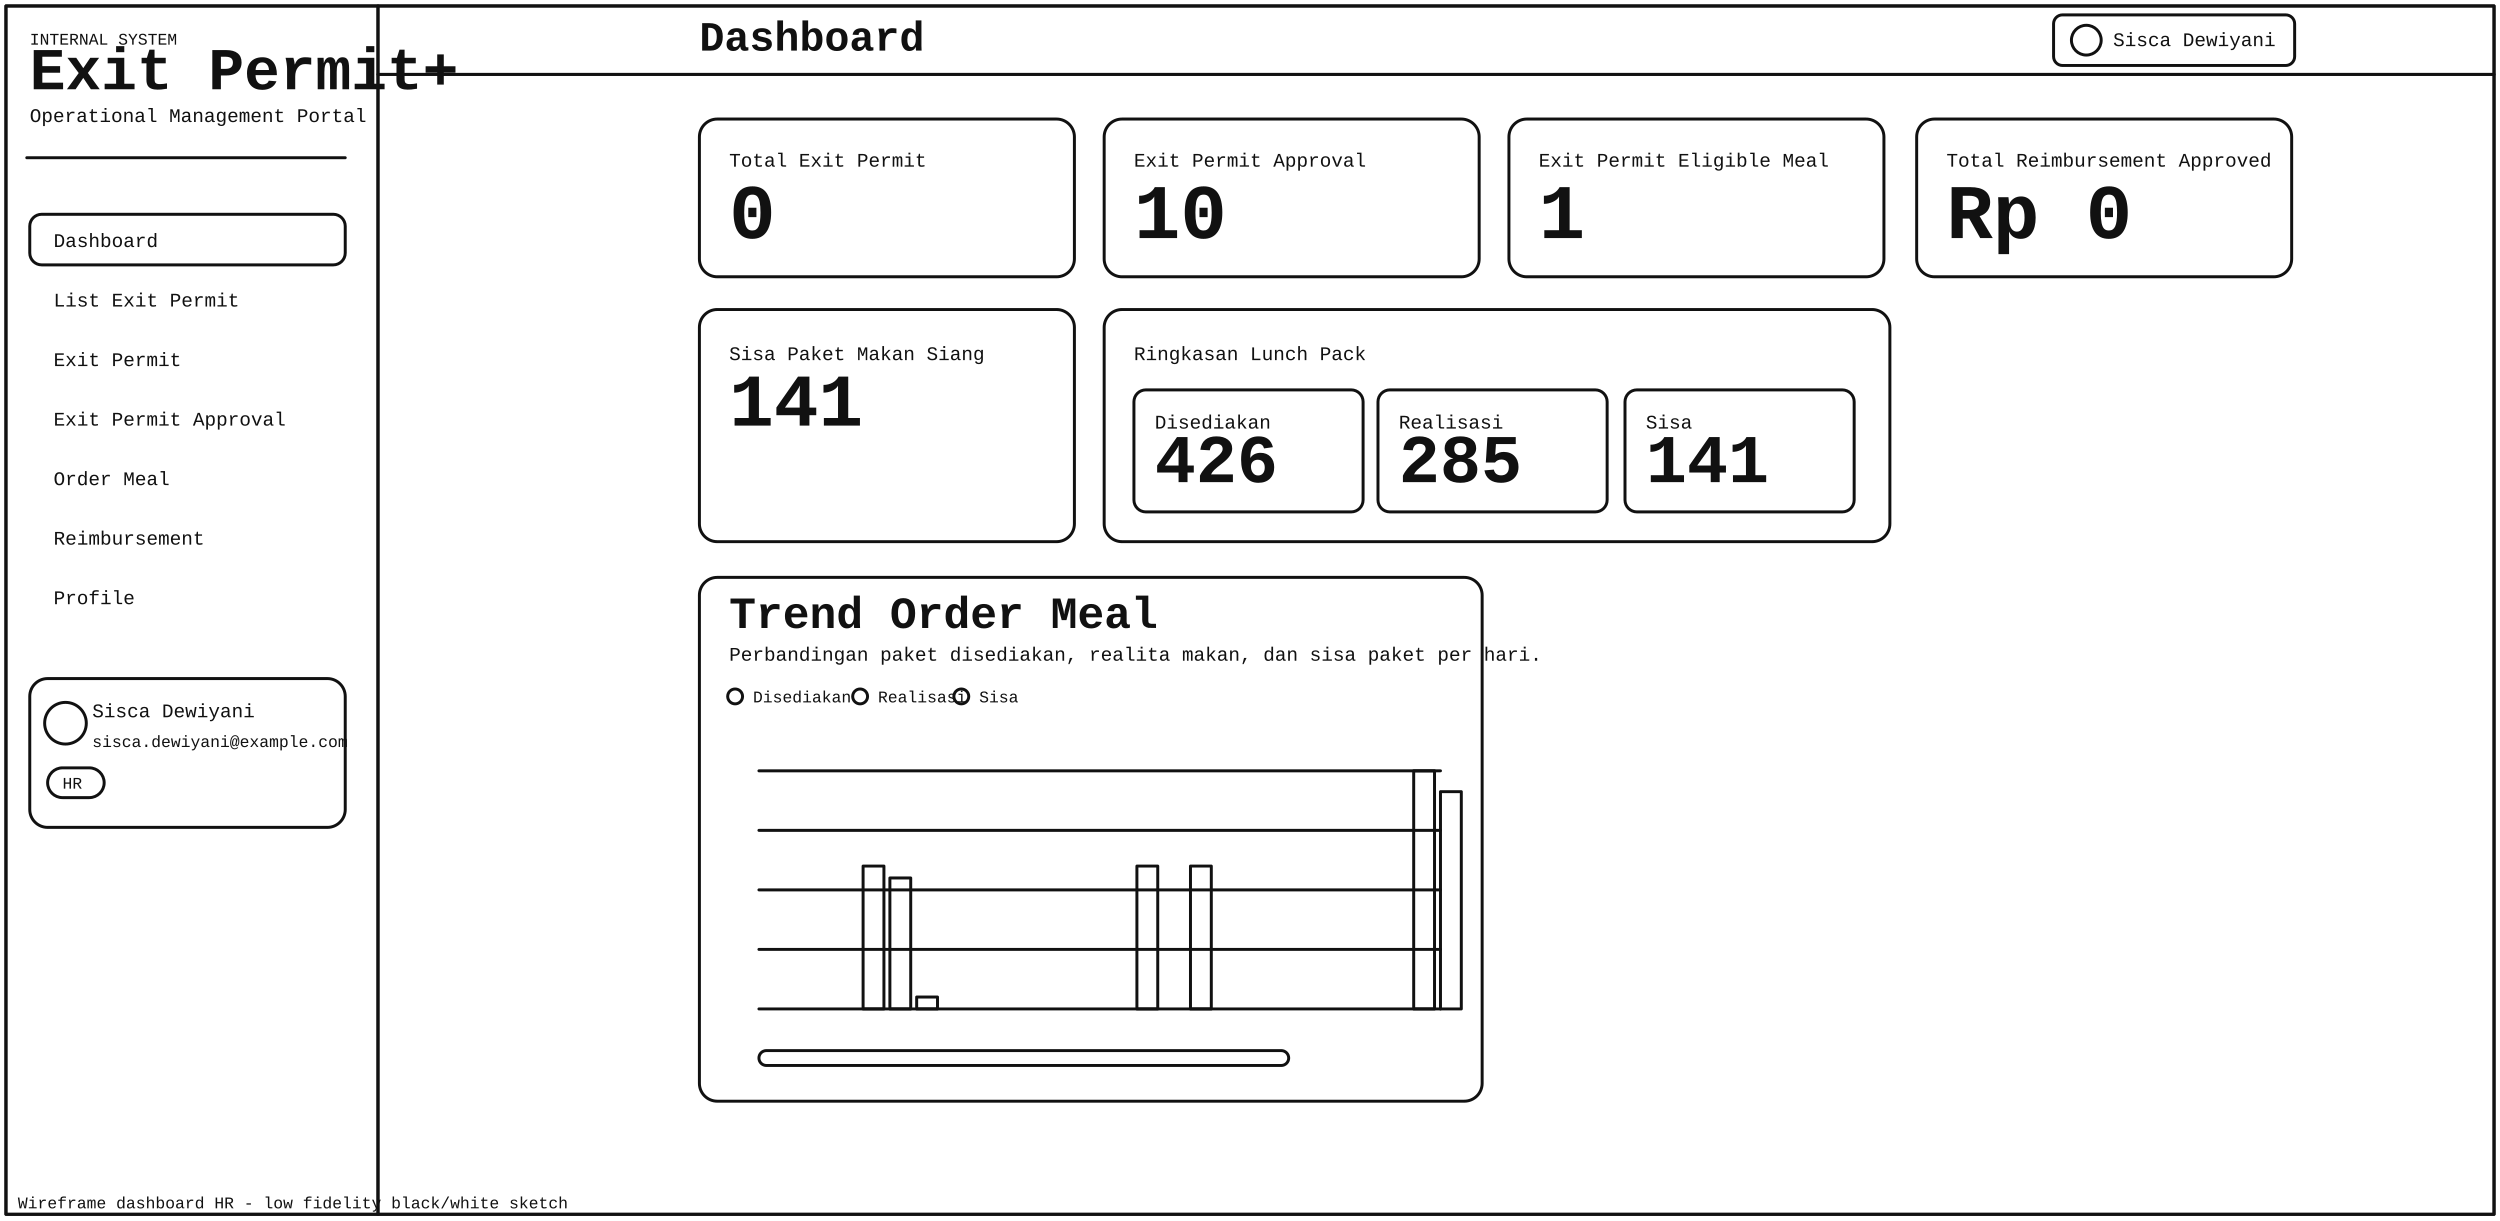
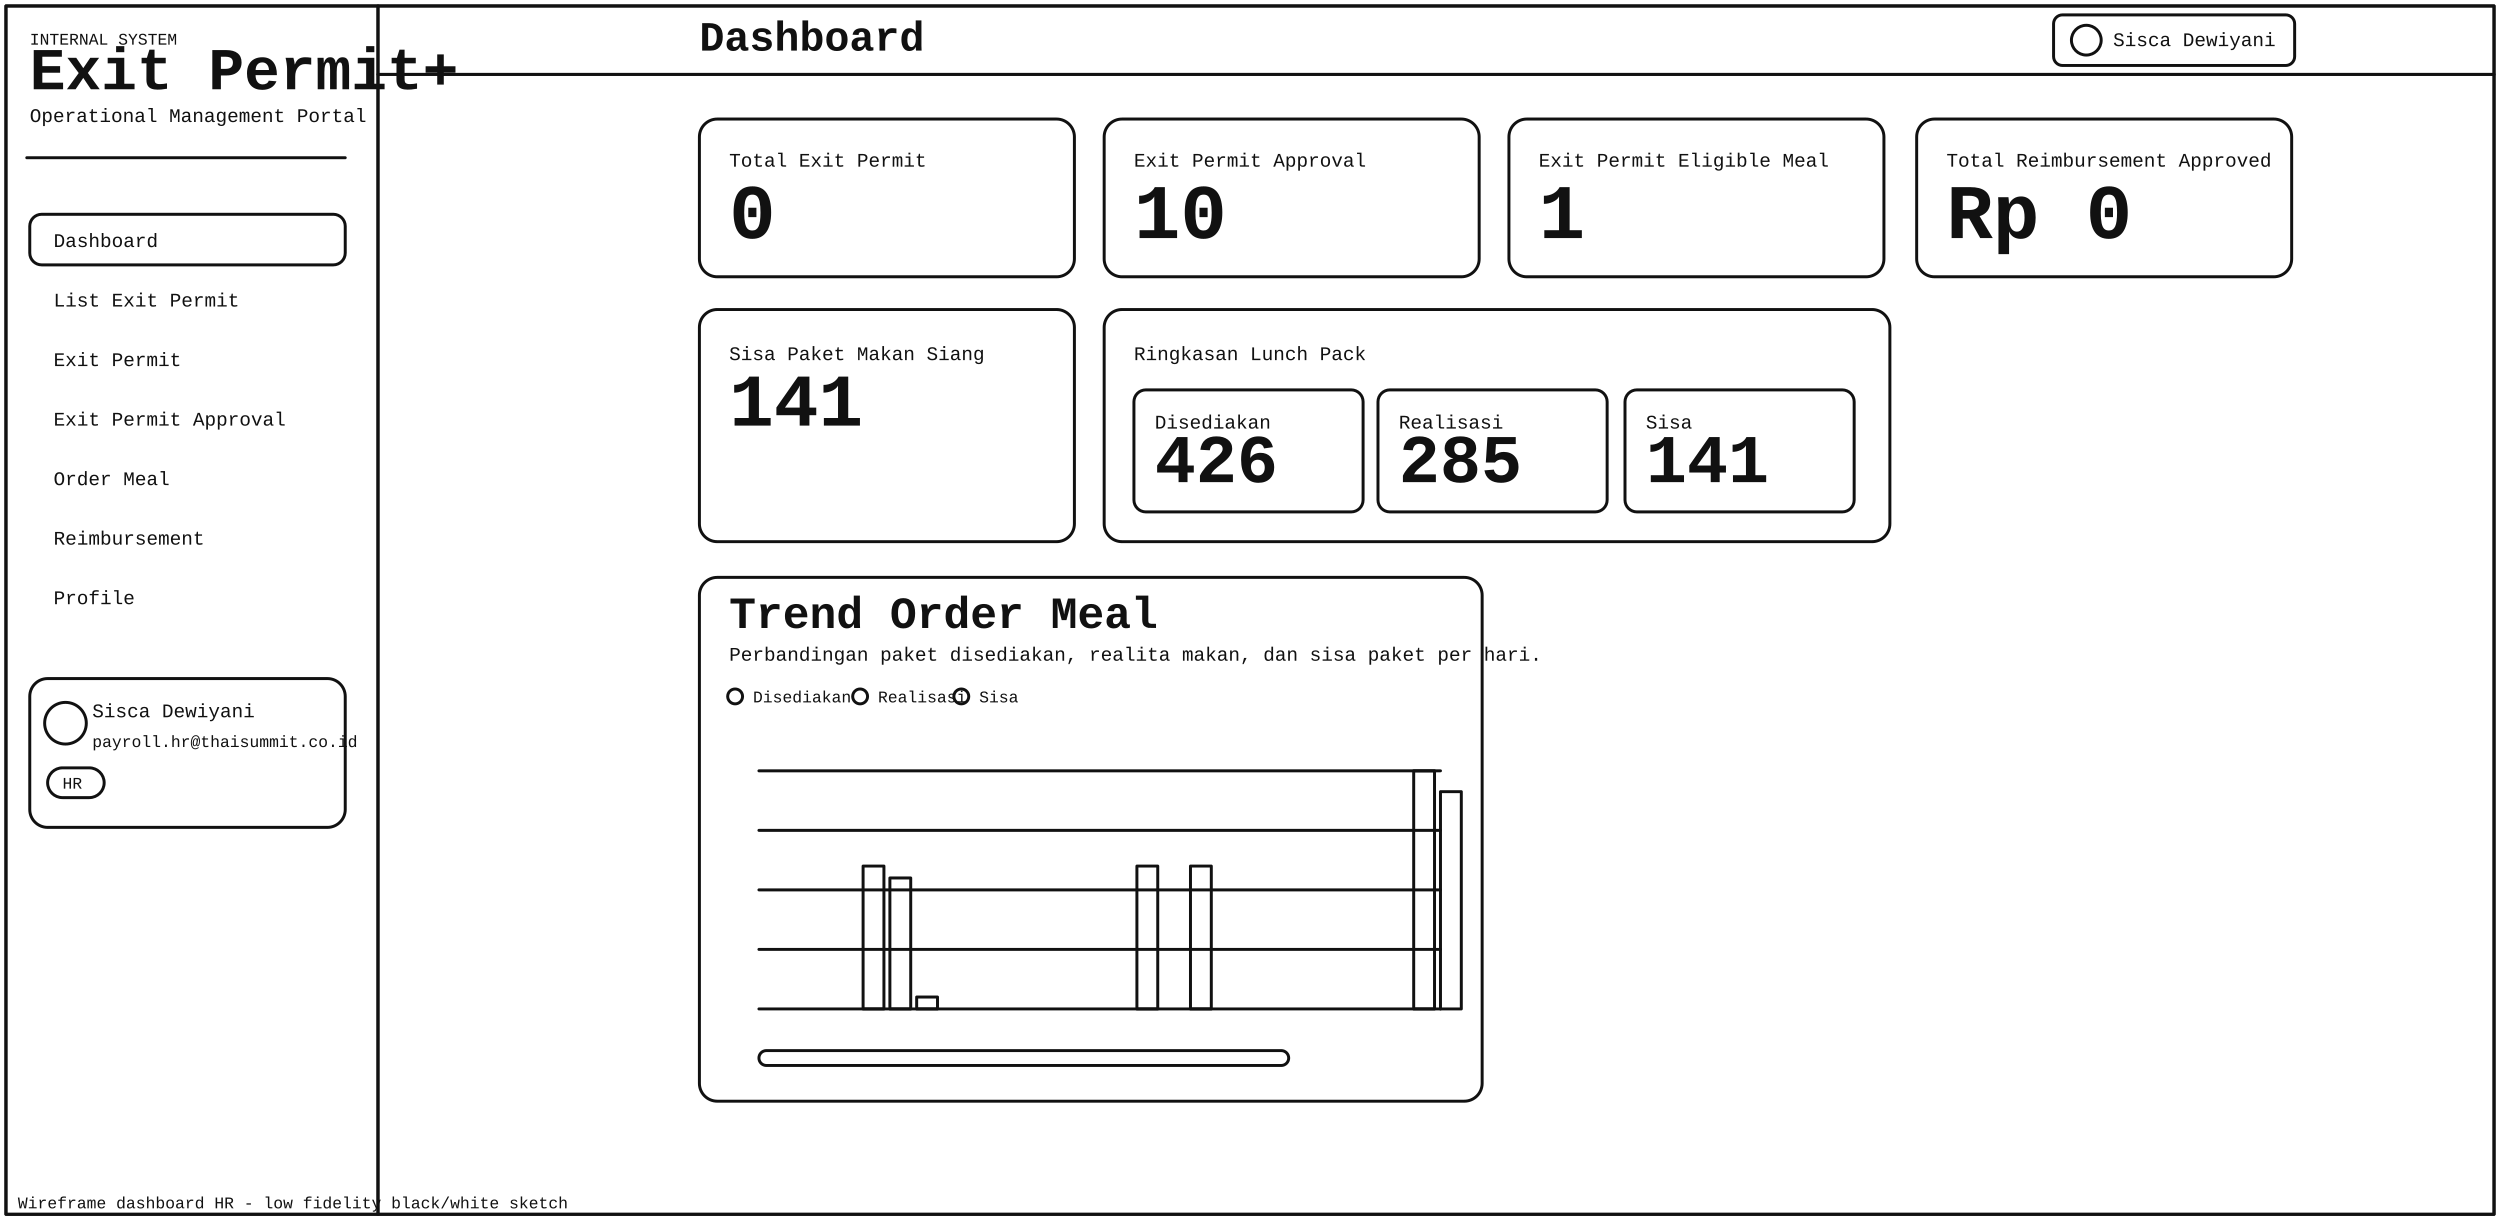
<svg xmlns="http://www.w3.org/2000/svg" width="1680" height="820" viewBox="0 0 1680 820" fill="none">
  <defs>
    <style>
      .l { stroke:#111; stroke-width:2; fill:none; stroke-linejoin:round; stroke-linecap:round; }
      .t { font-family:"Courier New", monospace; font-size:13px; fill:#111; }
      .th { font-family:"Courier New", monospace; font-size:28px; font-weight:700; fill:#111; }
      .ts { font-family:"Courier New", monospace; font-size:11px; fill:#111; }
    </style>
  </defs>
  <rect x="4" y="4" width="1672" height="812" class="l" />
  <rect x="4" y="4" width="250" height="812" class="l" />
  <text x="20" y="30" class="ts">INTERNAL SYSTEM</text>
  <text x="20" y="60" class="th" style="font-size:40px;">Exit Permit+</text>
  <text x="20" y="82" class="t">Operational Management Portal</text>
  <line x1="18" y1="106" x2="232" y2="106" class="l" />
  <rect x="20" y="144" width="212" height="34" rx="8" class="l" />
  <text x="36" y="166" class="t">Dashboard</text>
  <text x="36" y="206" class="t">List Exit Permit</text>
  <text x="36" y="246" class="t">Exit Permit</text>
  <text x="36" y="286" class="t">Exit Permit Approval</text>
  <text x="36" y="326" class="t">Order Meal</text>
  <text x="36" y="366" class="t">Reimbursement</text>
  <text x="36" y="406" class="t">Profile</text>
  <rect x="20" y="456" width="212" height="100" rx="12" class="l" />
  <circle cx="44" cy="486" r="14" class="l" />
  <text x="62" y="482" class="t">Sisca Dewiyani</text>
-   <text x="62" y="502" class="ts">sisca.dewiyani@example.com</text>
+   <text x="62" y="502" class="ts">payroll.hr@thaisummit.co.id</text>
  <rect x="32" y="516" width="38" height="20" rx="10" class="l" />
  <text x="42" y="530" class="ts">HR</text>
  <rect x="254" y="4" width="1422" height="46" class="l" />
  <text x="470" y="34" class="th">Dashboard</text>
  <rect x="1380" y="10" width="162" height="34" rx="6" class="l" />
  <circle cx="1402" cy="27" r="10" class="l" />
  <text x="1420" y="31" class="t">Sisca Dewiyani</text>
  <rect x="254" y="50" width="1422" height="766" class="l" />
  <rect x="470" y="80" width="252" height="106" rx="12" class="l" />
  <rect x="742" y="80" width="252" height="106" rx="12" class="l" />
  <rect x="1014" y="80" width="252" height="106" rx="12" class="l" />
  <rect x="1288" y="80" width="252" height="106" rx="12" class="l" />
  <text x="490" y="112" class="t">Total Exit Permit</text>
  <text x="490" y="160" class="th" style="font-size:52px;">0</text>
  <text x="762" y="112" class="t">Exit Permit Approval</text>
  <text x="762" y="160" class="th" style="font-size:52px;">10</text>
  <text x="1034" y="112" class="t">Exit Permit Eligible Meal</text>
  <text x="1034" y="160" class="th" style="font-size:52px;">1</text>
  <text x="1308" y="112" class="t">Total Reimbursement Approved</text>
  <text x="1308" y="160" class="th" style="font-size:52px;">Rp 0</text>
  <rect x="470" y="208" width="252" height="156" rx="12" class="l" />
  <text x="490" y="242" class="t">Sisa Paket Makan Siang</text>
  <text x="490" y="286" class="th" style="font-size:50px;">141</text>
  <rect x="742" y="208" width="528" height="156" rx="12" class="l" />
  <text x="762" y="242" class="t">Ringkasan Lunch Pack</text>
  <rect x="762" y="262" width="154" height="82" rx="8" class="l" />
  <rect x="926" y="262" width="154" height="82" rx="8" class="l" />
  <rect x="1092" y="262" width="154" height="82" rx="8" class="l" />
  <text x="776" y="288" class="t">Disediakan</text>
  <text x="776" y="324" class="th" style="font-size:46px;">426</text>
  <text x="940" y="288" class="t">Realisasi</text>
  <text x="940" y="324" class="th" style="font-size:46px;">285</text>
  <text x="1106" y="288" class="t">Sisa</text>
  <text x="1106" y="324" class="th" style="font-size:46px;">141</text>
  <rect x="470" y="388" width="526" height="352" rx="12" class="l" />
  <text x="490" y="422" class="th" style="font-size:30px;">Trend Order Meal</text>
  <text x="490" y="444" class="t">Perbandingan paket disediakan, realita makan, dan sisa paket per hari.</text>
  <circle cx="494" cy="468" r="5" class="l" />
  <text x="506" y="472" class="ts">Disediakan</text>
  <circle cx="578" cy="468" r="5" class="l" />
  <text x="590" y="472" class="ts">Realisasi</text>
  <circle cx="646" cy="468" r="5" class="l" />
  <text x="658" y="472" class="ts">Sisa</text>
  <line x1="510" y1="518" x2="968" y2="518" class="l" />
  <line x1="510" y1="558" x2="968" y2="558" class="l" />
  <line x1="510" y1="598" x2="968" y2="598" class="l" />
  <line x1="510" y1="638" x2="968" y2="638" class="l" />
  <line x1="510" y1="678" x2="968" y2="678" class="l" />
  <rect x="580" y="582" width="14" height="96" class="l" />
  <rect x="598" y="590" width="14" height="88" class="l" />
  <rect x="616" y="670" width="14" height="8" class="l" />
  <rect x="764" y="582" width="14" height="96" class="l" />
  <rect x="800" y="582" width="14" height="96" class="l" />
  <rect x="950" y="518" width="14" height="160" class="l" />
  <rect x="968" y="532" width="14" height="146" class="l" />
  <rect x="510" y="706" width="356" height="10" rx="5" class="l" />
  <text x="12" y="812" class="ts">Wireframe dashboard HR - low fidelity black/white sketch</text>
</svg>
